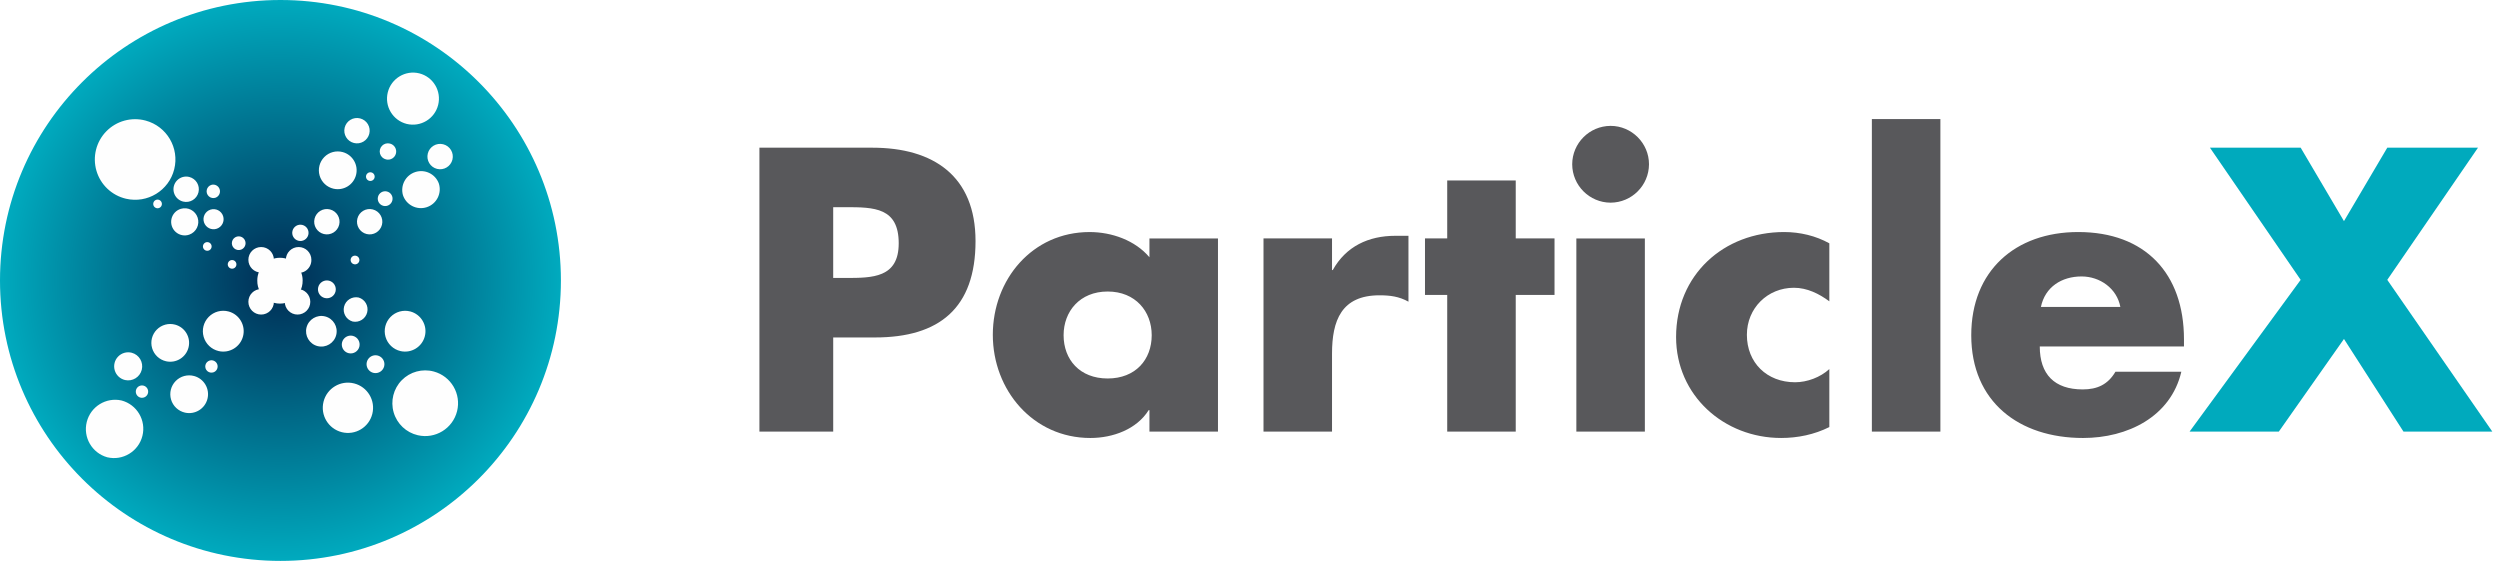
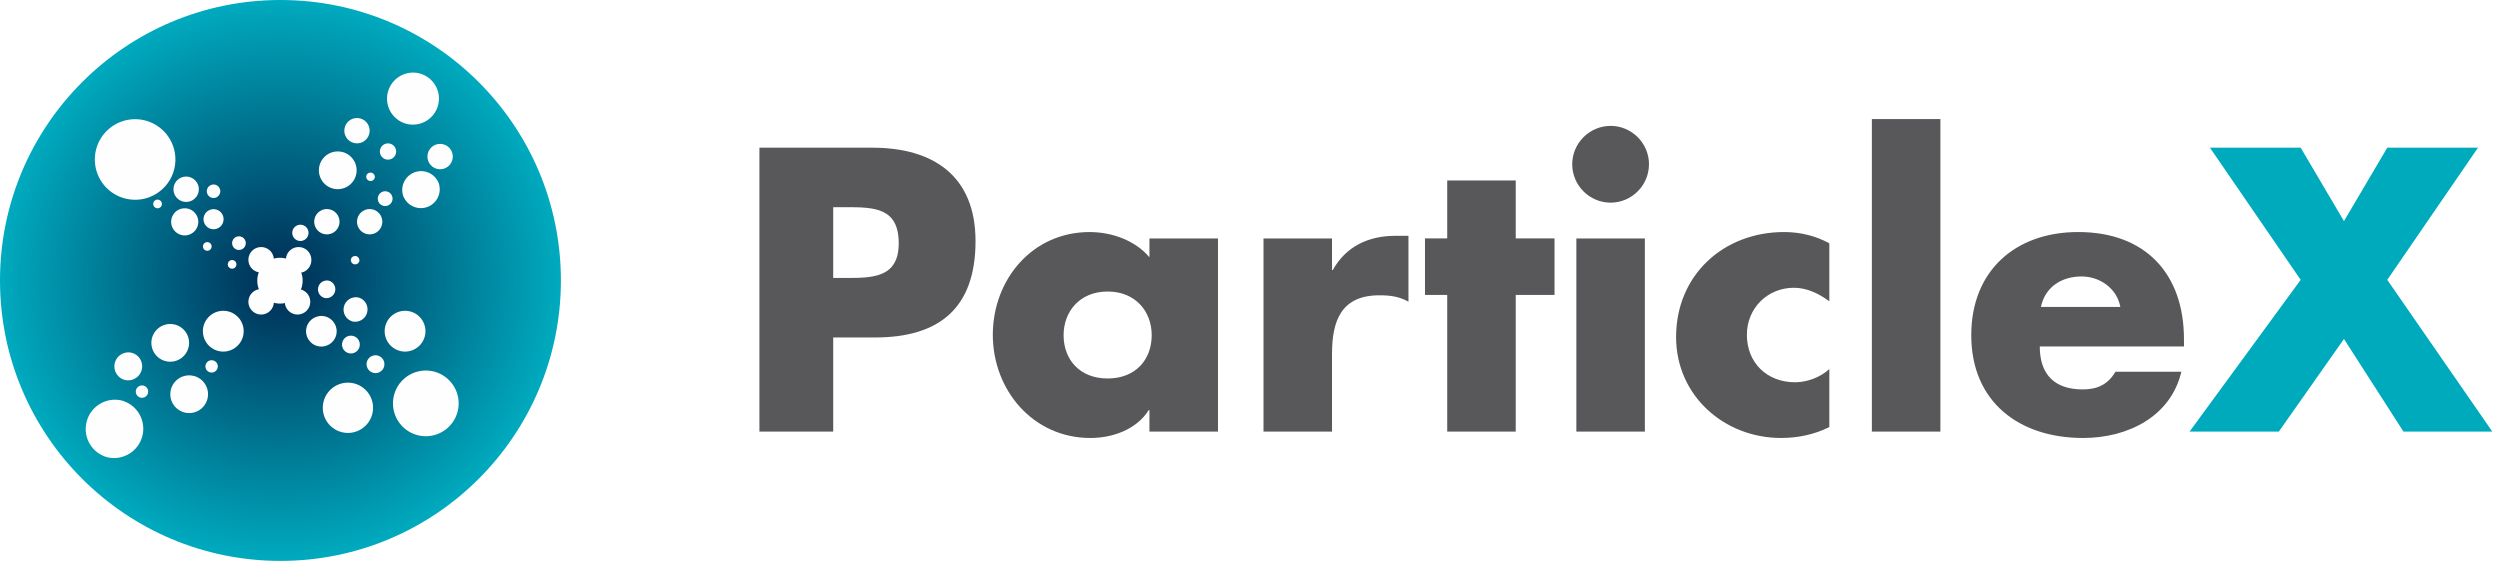
<svg xmlns="http://www.w3.org/2000/svg" width="237" height="54">
  <defs>
    <radialGradient cx="50%" cy="50%" fx="50%" fy="50%" r="50%" id="a">
      <stop stop-color="#002B53" offset="0%" />
      <stop stop-color="#00AABE" offset="100%" />
    </radialGradient>
  </defs>
  <g fill="none" fill-rule="evenodd">
    <path d="M26.587 0C11.903 0 0 11.904 0 26.587c0 14.684 11.903 26.587 26.587 26.587 14.683 0 26.587-11.903 26.587-26.587C53.174 11.904 41.27 0 26.587 0z" />
    <path d="M26.587.826C11.903.826 0 12.73 0 27.413 0 42.097 11.903 54 26.587 54c14.683 0 26.587-11.903 26.587-26.587C53.174 12.73 41.27.826 26.587.826z" fill="url(#a)" transform="translate(0 -.826)" />
-     <path d="M19.339 21.078a.953.953 0 111.811-.595.953.953 0 01-1.811.595zm21.116-1.436a1.79 1.79 0 01-2.256-1.145 1.79 1.79 0 013.4-1.111 1.789 1.789 0 01-1.144 2.256m-26.812 18.04a.584.584 0 01-.74-.375.586.586 0 11.74.375m6.601-2.389a.587.587 0 11-.366-1.115.587.587 0 01.366 1.115m2.61-11.627a.65.65 0 11-.403-1.235.65.65 0 01.403 1.235m-4.907-1.423a1.288 1.288 0 11-.802-2.447 1.288 1.288 0 01.802 2.447m2.496-3.503a.64.64 0 11-.398-1.216.64.64 0 01.398 1.215m11.174-.85a1.79 1.79 0 11.87-3.472 1.79 1.79 0 01-.87 3.472M17.363 19.11a1.203 1.203 0 11.584-2.334 1.203 1.203 0 01-.584 2.334m-2.525.622a.41.41 0 11.199-.797.41.41 0 01-.2.797m4.713 4.03a.41.41 0 11.2-.797.41.41 0 01.299.498.41.41 0 01-.498.299m2.352 1.698a.41.41 0 11.198-.796.41.41 0 01-.198.797m13.127-8.313a.412.412 0 11.2-.798.412.412 0 01-.2.798m-1.46 7.902a.412.412 0 11.201-.798.412.412 0 01-.2.799m-17.825 9.198a1.789 1.789 0 11.868-3.47 1.789 1.789 0 01-.868 3.47m1.79 4.868a1.789 1.789 0 11.869-3.47 1.789 1.789 0 01-.869 3.47m-7.371 4.233a2.778 2.778 0 011.35-5.387 2.777 2.777 0 01-1.35 5.387m1.78-24.51a3.82 3.82 0 111.856-7.41 3.82 3.82 0 01-1.856 7.41m26.605-7.094a2.47 2.47 0 011.2-4.792 2.47 2.47 0 01-1.2 4.792M20.728 33.281a1.935 1.935 0 11.942-3.753 1.935 1.935 0 01-.942 3.753m17.232 0a1.935 1.935 0 11.943-3.753 1.935 1.935 0 01-.942 3.753m-4.533-2.801a1.174 1.174 0 01.57-2.276 1.174 1.174 0 01-.57 2.276m8.003-14.47a1.202 1.202 0 11.584-2.334 1.202 1.202 0 01-.584 2.334m-5.088 3.504a.701.701 0 11.34-1.362.701.701 0 01-.34 1.362m-2.793-5.959a1.201 1.201 0 11.584-2.332 1.2 1.2 0 01.874 1.458 1.2 1.2 0 01-1.458.874m-2.855 8.63a1.202 1.202 0 11.584-2.332 1.202 1.202 0 01-.584 2.332m4.057 0a1.202 1.202 0 11.584-2.332 1.202 1.202 0 01-.584 2.332m1.845-7.073a.773.773 0 11.377-1.499.773.773 0 01-.377 1.5m-8.308 7.711a.773.773 0 11.376-1.5.773.773 0 01-.376 1.5m4.115 18.146a2.383 2.383 0 111.158-4.624 2.383 2.383 0 11-1.158 4.625m7.206.289a3.114 3.114 0 111.514-6.04 3.114 3.114 0 01-1.514 6.04m-9.498-8.448a1.451 1.451 0 11.706-2.816 1.451 1.451 0 01-.706 2.816m.67-4.562a.844.844 0 11.412-1.64.844.844 0 01-.412 1.64m2.28 5.234a.844.844 0 11.41-1.637.844.844 0 01-.41 1.637m2.383 1.873a.846.846 0 11.413-1.637.846.846 0 01-.413 1.637m-23.597.669a1.332 1.332 0 11.647-2.584 1.332 1.332 0 01-.646 2.584m16.841-9.439a2.15 2.15 0 11-4.299-.001 2.15 2.15 0 014.3 0" fill="#FEFEFE" />
+     <path d="M19.339 21.078a.953.953 0 111.811-.595.953.953 0 01-1.811.595zm21.116-1.436a1.79 1.79 0 01-2.256-1.144 1.79 1.79 0 013.4-1.111 1.789 1.789 0 01-1.144 2.255m-26.813 18.04a.584.584 0 01-.74-.375.585.585 0 01.376-.74.586.586 0 01.74.375.586.586 0 01-.376.74m6.602-2.39a.587.587 0 01-.741-.375.587.587 0 01.376-.74.586.586 0 11.365 1.116m2.61-11.627a.65.65 0 01-.819-.415.649.649 0 11.82.415m-4.908-1.423a1.288 1.288 0 11-.802-2.447 1.288 1.288 0 01.802 2.447m2.496-3.504a.64.64 0 01-.807-.409.641.641 0 11.807.409m11.174-.85a1.79 1.79 0 11.87-3.472 1.79 1.79 0 01-.87 3.472M17.363 19.11a1.203 1.203 0 11.584-2.334 1.203 1.203 0 01-.584 2.334m-2.525.622a.41.41 0 01-.3-.498.41.41 0 01.5-.299.41.41 0 01.299.498.41.41 0 01-.5.3m4.714 4.029a.41.41 0 01-.3-.498.41.41 0 01.499-.3.41.41 0 01.299.499.41.41 0 01-.498.299m2.352 1.699a.41.41 0 01-.299-.498.411.411 0 01.798.2.41.41 0 01-.499.298m13.126-8.313a.412.412 0 01-.299-.499.412.412 0 01.798.2.412.412 0 01-.499.3M33.57 25.05a.412.412 0 01-.299-.5.412.412 0 01.797.2.41.41 0 01-.498.3m-17.824 9.198a1.789 1.789 0 11.868-3.47 1.789 1.789 0 01-.868 3.47m1.79 4.868a1.789 1.789 0 11.869-3.47 1.789 1.789 0 01-.869 3.47m-7.371 4.233a2.778 2.778 0 011.35-5.388 2.777 2.777 0 01-1.35 5.387m1.78-24.508a3.82 3.82 0 111.856-7.41 3.82 3.82 0 01-1.856 7.41m26.606-7.095a2.47 2.47 0 011.2-4.792 2.47 2.47 0 01-1.2 4.792M20.728 33.281a1.935 1.935 0 11.942-3.753 1.935 1.935 0 01-.942 3.753m17.233 0a1.935 1.935 0 11.942-3.753 1.935 1.935 0 01-.942 3.753m-4.533-2.8a1.174 1.174 0 01.57-2.277 1.174 1.174 0 01-.57 2.276m8.004-14.47a1.202 1.202 0 11.584-2.334 1.202 1.202 0 01-.585 2.334m-5.088 3.504a.703.703 0 01-.51-.852.701.701 0 011.362.342.703.703 0 01-.852.51m-2.793-5.96a1.201 1.201 0 11.584-2.331 1.2 1.2 0 01.874 1.458 1.2 1.2 0 01-1.458.874m-2.855 8.63a1.202 1.202 0 11.584-2.332 1.202 1.202 0 01-.584 2.332m4.057 0a1.202 1.202 0 11.584-2.332 1.202 1.202 0 01-.584 2.332m1.845-7.073a.773.773 0 01-.561-.937.77.77 0 01.936-.56.771.771 0 01.562.935.772.772 0 01-.937.562m-8.308 7.712a.773.773 0 01-.562-.937.772.772 0 011.499.375.774.774 0 01-.937.562m4.115 18.147a2.383 2.383 0 111.158-4.625 2.383 2.383 0 11-1.158 4.625m7.206.29a3.114 3.114 0 111.514-6.042 3.114 3.114 0 01-1.514 6.042m-9.498-8.45a1.451 1.451 0 11.706-2.815 1.451 1.451 0 01-.706 2.816m.67-4.561a.842.842 0 01-.613-1.024.844.844 0 011.024-.615.846.846 0 01-.41 1.639m2.28 5.233a.844.844 0 01-.615-1.024.845.845 0 011.025-.615.845.845 0 01.614 1.025.846.846 0 01-1.025.614m2.383 1.873a.846.846 0 11.413-1.637.846.846 0 01-.413 1.637m-23.596.67a1.332 1.332 0 11.646-2.585 1.332 1.332 0 01-.646 2.584m16.841-9.44a2.15 2.15 0 11-4.299 0 2.15 2.15 0 014.3 0" fill="#FEFEFE" />
    <path d="M25.967 24.629a1.21 1.21 0 11-2.421 0 1.21 1.21 0 012.42 0m3.552 0a1.21 1.21 0 11-2.419 0 1.21 1.21 0 012.42 0m-3.552 3.981a1.21 1.21 0 11-2.421 0 1.21 1.21 0 012.42 0m3.45 0a1.21 1.21 0 11-2.42 0 1.21 1.21 0 012.42 0" fill="#FEFEFE" />
-     <path d="M78.987 26.35h1.178c2.534 0 5.033 0 5.033-3.283 0-3.39-2.32-3.427-5.033-3.427h-1.178v6.71zm-6.995-12.349H82.7c5.782 0 9.78 2.678 9.78 8.853 0 6.352-3.428 9.137-9.53 9.137h-3.962v8.923h-6.995V14zm28.837 17.775c0 2.32 1.535 4.104 4.177 4.104 2.641 0 4.176-1.784 4.176-4.104 0-2.249-1.535-4.14-4.176-4.14-2.642 0-4.177 1.891-4.177 4.14zm14.635 9.138h-6.497V38.88h-.071c-1.142 1.82-3.39 2.641-5.533 2.641-5.424 0-9.244-4.533-9.244-9.779 0-5.248 3.748-9.744 9.174-9.744 2.105 0 4.318.785 5.674 2.391v-1.785h6.497v18.311zm10.812-15.313h.071c1.25-2.247 3.391-3.247 5.925-3.247h1.25V28.6c-.893-.498-1.75-.605-2.748-.605-3.606 0-4.498 2.39-4.498 5.531v7.39h-6.496V22.602h6.496V25.6zm17.416 15.313h-6.496V27.958h-2.107v-5.355h2.107v-5.497h6.496v5.497h3.677v5.355h-3.677z" fill="#58585B" />
+     <path d="M78.987 26.35h1.178c2.534 0 5.033 0 5.033-3.283 0-3.39-2.32-3.427-5.033-3.427h-1.178v6.71zm-6.995-12.349H82.7c5.782 0 9.78 2.678 9.78 8.853 0 6.353-3.428 9.138-9.53 9.138h-3.962v8.922h-6.995V14zm28.837 17.775c0 2.32 1.535 4.104 4.177 4.104 2.641 0 4.176-1.784 4.176-4.104 0-2.249-1.535-4.14-4.176-4.14-2.642 0-4.177 1.891-4.177 4.14zm14.635 9.138h-6.497V38.88h-.071c-1.142 1.82-3.39 2.641-5.533 2.641-5.424 0-9.244-4.533-9.244-9.779 0-5.248 3.748-9.744 9.174-9.744 2.105 0 4.318.785 5.674 2.391v-1.785h6.497v18.311zm10.812-15.313h.071c1.25-2.247 3.391-3.246 5.925-3.246h1.25V28.6c-.893-.5-1.75-.606-2.748-.606-3.606 0-4.498 2.39-4.498 5.532v7.388h-6.496v-18.31h6.496v2.998zm17.416 15.313h-6.496V27.958h-2.107v-5.355h2.107v-5.497h6.496v5.497h3.677v5.355h-3.677z" fill="#58585B" />
    <path d="M0 53.174h236.271V0H0z" />
-     <path d="M149.438 40.914h6.495v-18.31h-6.495v18.31zm6.887-25.342a3.656 3.656 0 01-3.641 3.641 3.655 3.655 0 01-3.639-3.64 3.655 3.655 0 013.639-3.64c2 0 3.641 1.641 3.641 3.64zm17.095 12.992c-.963-.714-2.105-1.284-3.354-1.284-2.5 0-4.461 1.927-4.461 4.461 0 2.641 1.89 4.497 4.568 4.497 1.142 0 2.392-.465 3.248-1.25v5.498c-1.427.713-2.998 1.034-4.568 1.034-5.426 0-9.96-4.033-9.96-9.566 0-5.889 4.499-9.957 10.245-9.957 1.499 0 2.999.357 4.283 1.07v5.497zm4.033 12.35h6.496V11.29h-6.496zM201.01 29.1c-.322-1.75-1.93-2.893-3.677-2.893-1.891 0-3.463 1-3.855 2.892h7.532zm6.03 3.747h-13.67c0 2.642 1.393 4.07 4.07 4.07 1.39 0 2.39-.465 3.105-1.678h6.246c-.5 2.14-1.784 3.713-3.462 4.748-1.677 1.034-3.748 1.534-5.853 1.534-6.068 0-10.601-3.426-10.601-9.744 0-6.104 4.176-9.78 10.137-9.78 6.352 0 10.029 3.926 10.029 10.172v.678z" fill="#58585B" />
+     <path d="M149.438 40.914h6.495v-18.31h-6.495v18.31zm6.887-25.342a3.656 3.656 0 01-3.641 3.641 3.655 3.655 0 01-3.639-3.64 3.655 3.655 0 013.639-3.64c2 0 3.641 1.641 3.641 3.64zm17.096 12.992c-.964-.714-2.106-1.284-3.355-1.284-2.5 0-4.461 1.927-4.461 4.461 0 2.641 1.89 4.497 4.568 4.497 1.142 0 2.392-.465 3.248-1.25v5.498c-1.427.713-2.998 1.034-4.568 1.034-5.426 0-9.96-4.033-9.96-9.566 0-5.889 4.499-9.957 10.245-9.957 1.499 0 2.999.357 4.283 1.07v5.497zm4.032 12.35h6.496V11.29h-6.496zM201.01 29.1c-.322-1.749-1.93-2.892-3.677-2.892-1.891 0-3.463 1-3.855 2.892h7.532zm6.03 3.747h-13.67c0 2.643 1.393 4.07 4.07 4.07 1.39 0 2.39-.463 3.105-1.677h6.246c-.5 2.14-1.784 3.713-3.462 4.748-1.677 1.033-3.748 1.533-5.853 1.533-6.068 0-10.601-3.426-10.601-9.744 0-6.104 4.176-9.78 10.137-9.78 6.352 0 10.029 3.926 10.029 10.172v.678z" fill="#58585B" />
    <path fill="#00AABD" d="M209.502 14.002h8.602l4.104 6.96 4.105-6.96h8.6l-8.6 12.528 9.958 14.384h-8.423l-5.64-8.78-6.175 8.78h-8.46l10.53-14.384z" />
  </g>
</svg>
